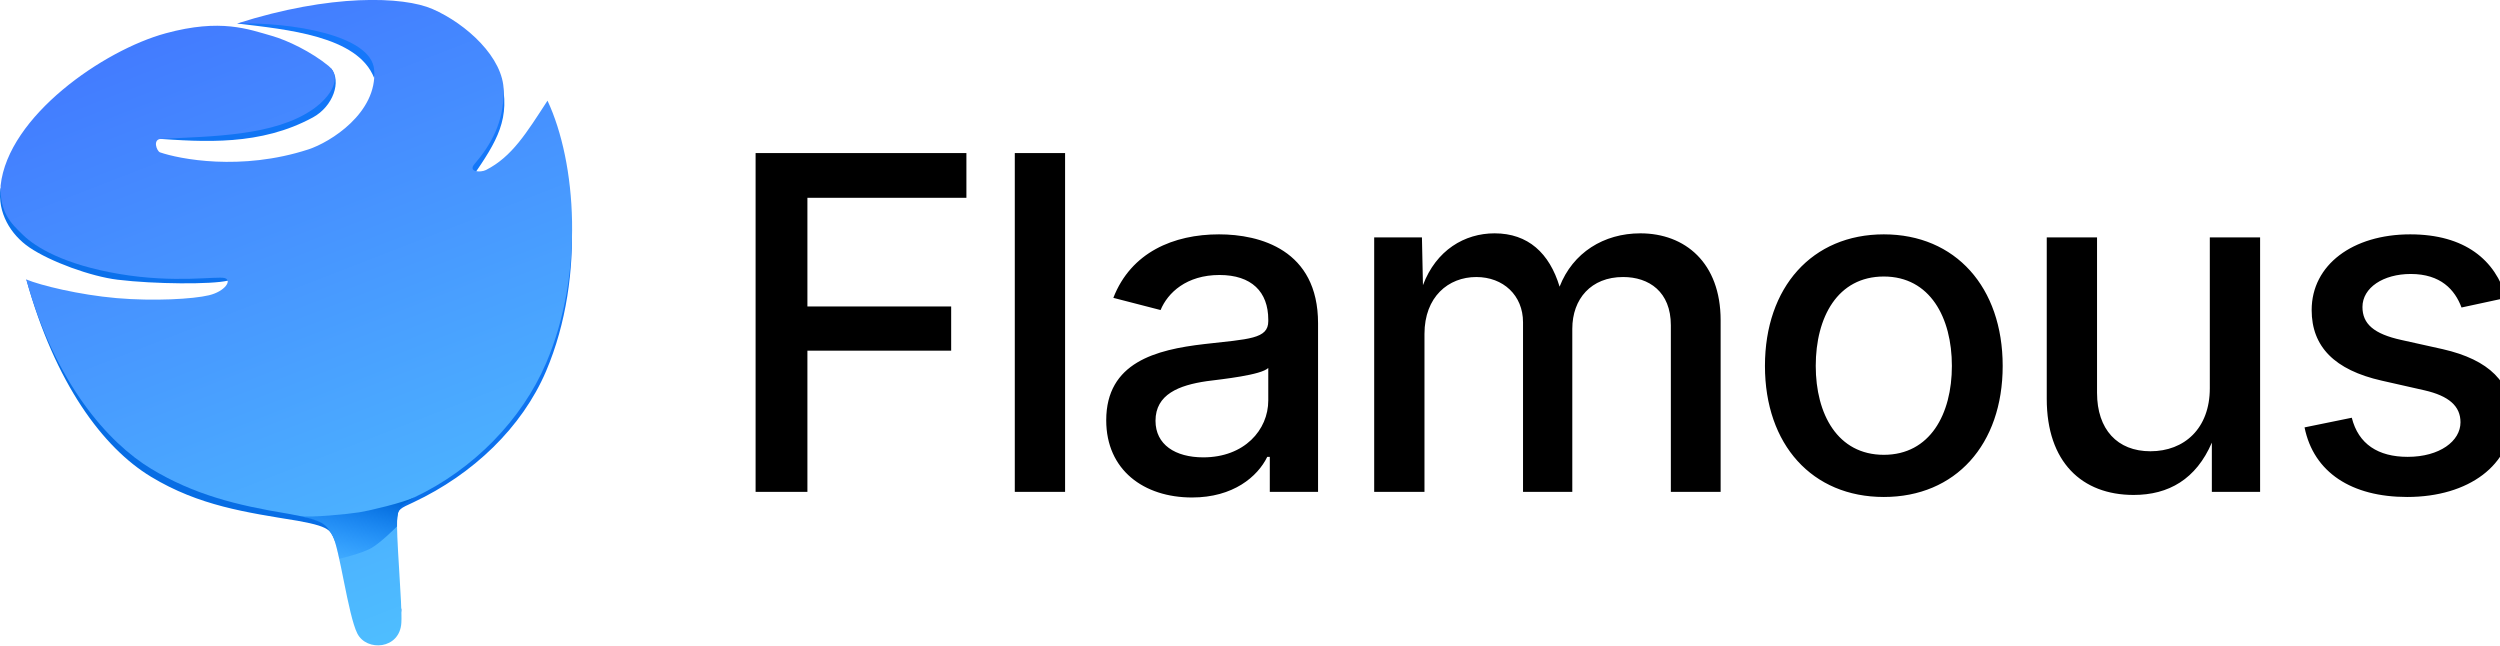
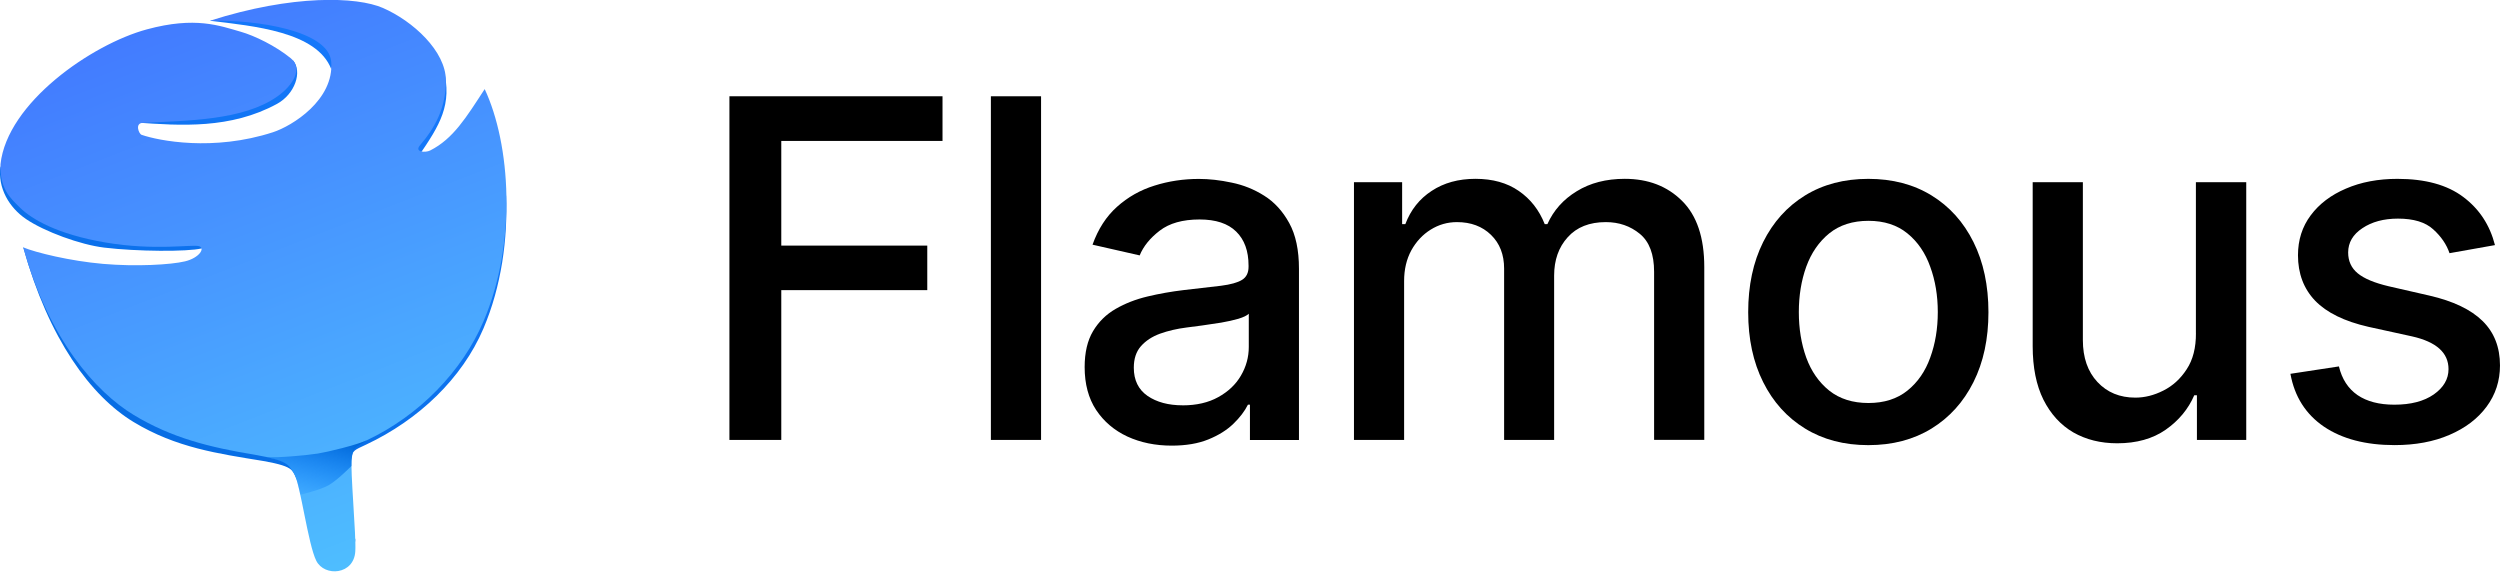
- <svg xmlns="http://www.w3.org/2000/svg" xmlns:xlink="http://www.w3.org/1999/xlink" width="76.898mm" height="19.852mm" viewBox="0 0 76.898 19.852" version="1.1" id="svg2158">
+ <svg xmlns="http://www.w3.org/2000/svg" xmlns:xlink="http://www.w3.org/1999/xlink" width="75.775mm" height="17.319mm" viewBox="0 0 75.775 17.319" version="1.1" id="svg2158">
  <defs id="defs2152">
-     <linearGradient xlink:href="#linearGradient1800" id="linearGradient1827" gradientUnits="userSpaceOnUse" gradientTransform="matrix(1.065617,0,0,1.065617,437.8122,237.3787)" x1="1202.846" y1="1616.844" x2="1212.931" y2="1599.376" />
+     <linearGradient xlink:href="#linearGradient1800" id="linearGradient1872" gradientUnits="userSpaceOnUse" gradientTransform="matrix(1.065617,0,0,1.065617,437.8122,237.3787)" x1="1202.846" y1="1616.844" x2="1212.931" y2="1599.376" />
    <linearGradient id="linearGradient1800">
      <stop id="stop1796" offset="0" style="stop-color:#0068d9;stop-opacity:1" />
      <stop id="stop1798" offset="1" style="stop-color:#187aff;stop-opacity:1" />
    </linearGradient>
-     <linearGradient xlink:href="#linearGradient1597" id="linearGradient1829" gradientUnits="userSpaceOnUse" gradientTransform="matrix(1.535546,-0.2087202,0.2087202,1.535546,27.38682,419.1784)" x1="951.226" y1="1118.328" x2="954.567" y2="1132.28" />
+     <linearGradient xlink:href="#linearGradient1597" id="linearGradient1874" gradientUnits="userSpaceOnUse" gradientTransform="matrix(1.535546,-0.2087202,0.2087202,1.535546,27.38682,419.1784)" x1="951.226" y1="1118.328" x2="954.567" y2="1132.28" />
    <linearGradient id="linearGradient1597">
      <stop id="stop1593" offset="0" style="stop-color:#406eff;stop-opacity:1" />
      <stop id="stop1595" offset="1" style="stop-color:#4fc3ff;stop-opacity:1" />
    </linearGradient>
-     <linearGradient xlink:href="#linearGradient1777" id="linearGradient1831" gradientUnits="userSpaceOnUse" gradientTransform="matrix(0.2819445,0,0,0.2819445,437.8122,360.8705)" x1="4569.436" y1="5651.492" x2="4567.568" y2="5658.466" />
+     <linearGradient xlink:href="#linearGradient1777" id="linearGradient1876" gradientUnits="userSpaceOnUse" gradientTransform="matrix(0.2819445,0,0,0.2819445,437.8122,360.8705)" x1="4569.436" y1="5651.492" x2="4567.568" y2="5658.466" />
    <linearGradient id="linearGradient1777">
      <stop id="stop1772" offset="0" style="stop-color:#0068d9;stop-opacity:1" />
      <stop id="stop1774" offset="1" style="stop-color:#007aff;stop-opacity:0.117" />
    </linearGradient>
  </defs>
-   <g id="layer1" transform="translate(10.4786,-98.84189)">
-     <g transform="translate(-1560.987,-1835.391)" id="g2122">
-       <g transform="matrix(1.155033,0,0,1.155033,-242.213,-302.3356)" id="g1837">
-         <g transform="translate(-164.0422,-4.762501)" id="g1821">
-           <path id="path1815" d="m 1724.483,1941.66 c -0.305,0.06 -1.74,0.012 -2.027,0.096 1.306,0.16 3.213,0.325 3.647,1.455 0.064,-0.187 0.012,-0.295 0,-0.509 -0.042,-0.529 -0.756,-0.86 -1.619,-1.046 z m 0.358,1.518 c -0.098,0.121 -0.222,0.237 -0.367,0.339 -1.02,0.714 -2.682,0.722 -4.031,0.789 -0.257,0 -0.303,0.48 -0.218,0.51 1.354,0.098 2.851,0.199 4.245,-0.559 0.537,-0.292 0.771,-0.962 0.485,-1.306 -0.015,-0.012 -0.099,0.239 -0.114,0.227 z m 4.638,0.022 c -0.096,0.571 -0.45,1.574 -0.706,2.018 -0.591,0.078 -0.258,0.662 -0.047,0.614 0.643,-0.94 1.029,-1.546 0.753,-2.631 z m -13.327,2.925 c -0.09,0.67 0.272,1.255 0.766,1.593 0.559,0.381 1.642,0.775 2.351,0.861 0.99,0.12 2.512,0.128 2.935,0.025 0.428,-0.102 0.122,-0.297 -0.085,-0.352 -0.207,-0.056 -1.325,0.142 -2.806,-0.11 -1.481,-0.252 -2.228,-0.715 -2.563,-1.039 -0.239,-0.273 -0.52,-0.708 -0.599,-0.977 z m 15.21,0.876 c -0.044,1.063 -0.254,2.164 -0.682,3.167 -0.642,1.503 -1.931,2.832 -3.51,3.575 -0.403,0.19 -0.404,0.152 -0.453,0.529 -0.015,0.121 -0.032,0.334 -0.016,0.675 0.039,-0.272 0.092,-0.273 0.454,-0.444 1.579,-0.744 2.883,-1.986 3.525,-3.489 0.543,-1.273 0.736,-2.704 0.682,-4.014 z m -14.524,1.571 c 0.769,2.77 2.042,4.481 3.322,5.255 1.28,0.775 2.541,0.949 3.899,1.171 1.009,0.179 0.859,0.3 1.042,0.621 0.18,0.306 0.304,1.542 0.552,2.031 0.247,0.489 1.132,0.425 1.173,-0.285 0.011,-0.134 0,0.159 -0.018,-0.153 -0.135,0.586 -0.924,0.048 -1.155,-0.409 -0.247,-0.489 -0.477,-1.38 -0.657,-1.685 -0.18,-0.306 -0.189,-0.763 -1.198,-0.942 -1.358,-0.223 -2.215,-0.352 -3.637,-1.197 -1.226,-0.757 -2.27,-1.938 -3.027,-4.095 -0.112,-0.034 -0.225,-0.283 -0.296,-0.313 z" style="color:#000000;font-style:normal;font-variant:normal;font-weight:normal;font-stretch:normal;font-size:medium;line-height:normal;font-family:sans-serif;font-variant-ligatures:normal;font-variant-position:normal;font-variant-caps:normal;font-variant-numeric:normal;font-variant-alternates:normal;font-feature-settings:normal;text-indent:0;text-align:start;text-decoration:none;text-decoration-line:none;text-decoration-style:solid;text-decoration-color:#000000;letter-spacing:normal;word-spacing:normal;text-transform:none;writing-mode:lr-tb;direction:ltr;text-orientation:mixed;dominant-baseline:auto;baseline-shift:baseline;text-anchor:start;white-space:normal;shape-padding:0;clip-rule:nonzero;display:inline;overflow:visible;visibility:visible;opacity:1;isolation:auto;mix-blend-mode:normal;color-interpolation:sRGB;color-interpolation-filters:linearRGB;solid-color:#000000;solid-opacity:1;vector-effect:none;fill:url(#linearGradient1827);fill-opacity:1;fill-rule:nonzero;stroke:none;stroke-width:1.179;stroke-linecap:round;stroke-linejoin:miter;stroke-miterlimit:4;stroke-dasharray:none;stroke-dashoffset:0;stroke-opacity:1;color-rendering:auto;image-rendering:auto;shape-rendering:auto;text-rendering:auto;enable-background:accumulate" />
-           <path id="path1817" d="m 1722.455,1941.756 c 1.409,-0.036 3.574,0.298 3.647,1.234 0.09,1.146 -1.171,1.93 -1.752,2.119 -1.798,0.585 -3.443,0.254 -3.952,0.078 -0.085,-0.03 -0.212,-0.36 0.045,-0.36 1.349,-0.067 3.012,-0.075 4.031,-0.789 0.49,-0.343 0.781,-0.851 0.414,-1.152 -0.461,-0.377 -1.095,-0.682 -1.509,-0.8 -0.626,-0.177 -1.36,-0.469 -2.826,-0.07 -1.658,0.45 -4.2,2.208 -4.399,4.056 -0.02,0.724 0.263,0.992 0.597,1.316 0.335,0.324 1.082,0.787 2.563,1.038 1.481,0.252 2.599,0.053 2.806,0.109 0.207,0.055 0.011,0.356 -0.417,0.458 -0.423,0.102 -1.469,0.162 -2.462,0.076 -0.993,-0.086 -2.022,-0.339 -2.402,-0.496 0.769,2.77 2.185,4.352 3.322,5.04 1.137,0.688 2.28,0.974 3.637,1.196 1.009,0.179 1.017,0.288 1.198,0.593 0.18,0.306 0.41,2.109 0.657,2.598 0.247,0.489 1.133,0.425 1.173,-0.285 0.031,-0.463 -0.155,-2.428 -0.108,-2.811 0.049,-0.377 0.05,-0.339 0.453,-0.529 1.579,-0.744 2.868,-2.073 3.51,-3.576 1.02,-2.388 0.81,-5.337 0.037,-6.988 -0.559,0.858 -0.944,1.494 -1.64,1.847 -0.145,0.073 -0.485,0.051 -0.305,-0.158 0.44,-0.513 0.778,-1.107 0.778,-1.943 0,-0.888 -0.992,-1.792 -1.894,-2.186 -0.78,-0.341 -2.713,-0.411 -5.201,0.384 z" style="color:#000000;font-style:normal;font-variant:normal;font-weight:normal;font-stretch:normal;font-size:medium;line-height:normal;font-family:sans-serif;font-variant-ligatures:normal;font-variant-position:normal;font-variant-caps:normal;font-variant-numeric:normal;font-variant-alternates:normal;font-feature-settings:normal;text-indent:0;text-align:start;text-decoration:none;text-decoration-line:none;text-decoration-style:solid;text-decoration-color:#000000;letter-spacing:normal;word-spacing:normal;text-transform:none;writing-mode:lr-tb;direction:ltr;text-orientation:mixed;dominant-baseline:auto;baseline-shift:baseline;text-anchor:start;white-space:normal;shape-padding:0;clip-rule:nonzero;display:inline;overflow:visible;visibility:visible;opacity:1;isolation:auto;mix-blend-mode:normal;color-interpolation:sRGB;color-interpolation-filters:linearRGB;solid-color:#000000;solid-opacity:1;vector-effect:none;fill:url(#linearGradient1829);fill-opacity:1;fill-rule:nonzero;stroke:none;stroke-width:1.179;stroke-linecap:round;stroke-linejoin:miter;stroke-miterlimit:4;stroke-dasharray:none;stroke-dashoffset:0;stroke-opacity:1;color-rendering:auto;image-rendering:auto;shape-rendering:auto;text-rendering:auto;enable-background:accumulate" />
-           <path style="opacity:1;fill:url(#linearGradient1831);fill-opacity:1;stroke:none;stroke-width:0.282px;stroke-linecap:butt;stroke-linejoin:miter;stroke-opacity:1" d="m 1727.171,1954.376 c -0.331,0.148 -1.175,0.351 -1.47,0.398 -0.295,0.047 -1.293,0.146 -1.567,0.1 l 0.011,0.011 c 0.633,0.14 0.7,0.259 0.854,0.52 0.053,0.091 0.112,0.326 0.173,0.606 0.011,0 0.589,-0.137 0.849,-0.282 0.262,-0.147 0.69,-0.581 0.69,-0.581 v -0.011 c -10e-4,-0.1 9e-4,-0.183 0.011,-0.235 0.049,-0.377 0.089,-0.273 0.453,-0.529 z" id="path1819" />
+   <g id="layer1" transform="translate(11.70248,-100.9628)">
+     <g id="g881" transform="translate(60.85417,32.88393)">
+       <g id="g1863" transform="matrix(1.007672,0,0,1.007672,-1636.561,-1883.146)">
+         <g id="g1861" transform="translate(-164.0422,-4.762501)">
+           <path style="color:#000000;font-style:normal;font-variant:normal;font-weight:normal;font-stretch:normal;font-size:medium;line-height:normal;font-family:sans-serif;font-variant-ligatures:normal;font-variant-position:normal;font-variant-caps:normal;font-variant-numeric:normal;font-variant-alternates:normal;font-feature-settings:normal;text-indent:0;text-align:start;text-decoration:none;text-decoration-line:none;text-decoration-style:solid;text-decoration-color:#000000;letter-spacing:normal;word-spacing:normal;text-transform:none;writing-mode:lr-tb;direction:ltr;text-orientation:mixed;dominant-baseline:auto;baseline-shift:baseline;text-anchor:start;white-space:normal;shape-padding:0;clip-rule:nonzero;display:inline;overflow:visible;visibility:visible;opacity:1;isolation:auto;mix-blend-mode:normal;color-interpolation:sRGB;color-interpolation-filters:linearRGB;solid-color:#000000;solid-opacity:1;vector-effect:none;fill:url(#linearGradient1872);fill-opacity:1;fill-rule:nonzero;stroke:none;stroke-width:1.179;stroke-linecap:round;stroke-linejoin:miter;stroke-miterlimit:4;stroke-dasharray:none;stroke-dashoffset:0;stroke-opacity:1;color-rendering:auto;image-rendering:auto;shape-rendering:auto;text-rendering:auto;enable-background:accumulate" d="m 1724.483,1941.66 c -0.305,0.06 -1.74,0.012 -2.027,0.096 1.306,0.16 3.213,0.325 3.647,1.455 0.064,-0.187 0.012,-0.295 0,-0.509 -0.042,-0.529 -0.756,-0.86 -1.619,-1.046 z m 0.358,1.518 c -0.098,0.121 -0.222,0.237 -0.367,0.339 -1.02,0.714 -2.682,0.722 -4.031,0.789 -0.257,0 -0.303,0.48 -0.218,0.51 1.354,0.098 2.851,0.199 4.245,-0.559 0.537,-0.292 0.771,-0.962 0.485,-1.306 -0.015,-0.012 -0.099,0.239 -0.114,0.227 z m 4.638,0.022 c -0.096,0.571 -0.45,1.574 -0.706,2.018 -0.591,0.078 -0.258,0.662 -0.047,0.614 0.643,-0.94 1.029,-1.546 0.753,-2.631 z m -13.327,2.925 c -0.09,0.67 0.272,1.255 0.766,1.593 0.559,0.381 1.642,0.775 2.351,0.861 0.99,0.12 2.512,0.128 2.935,0.025 0.428,-0.102 0.122,-0.297 -0.085,-0.352 -0.207,-0.056 -1.325,0.142 -2.806,-0.11 -1.481,-0.252 -2.228,-0.715 -2.563,-1.039 -0.239,-0.273 -0.52,-0.708 -0.599,-0.977 z m 15.21,0.876 c -0.044,1.063 -0.254,2.164 -0.682,3.167 -0.642,1.503 -1.931,2.832 -3.51,3.575 -0.403,0.19 -0.404,0.152 -0.453,0.529 -0.015,0.121 -0.032,0.334 -0.016,0.675 0.039,-0.272 0.092,-0.273 0.454,-0.444 1.579,-0.744 2.883,-1.986 3.525,-3.489 0.543,-1.273 0.736,-2.704 0.682,-4.014 z m -14.524,1.571 c 0.769,2.77 2.042,4.481 3.322,5.255 1.28,0.775 2.541,0.949 3.899,1.171 1.009,0.179 0.859,0.3 1.042,0.621 0.18,0.306 0.304,1.542 0.552,2.031 0.247,0.489 1.132,0.425 1.173,-0.285 0.011,-0.134 0,0.159 -0.018,-0.153 -0.135,0.586 -0.924,0.048 -1.155,-0.409 -0.247,-0.489 -0.477,-1.38 -0.657,-1.685 -0.18,-0.306 -0.189,-0.763 -1.198,-0.942 -1.358,-0.223 -2.215,-0.352 -3.637,-1.197 -1.226,-0.757 -2.27,-1.938 -3.027,-4.095 -0.112,-0.034 -0.225,-0.283 -0.296,-0.313 z" id="path1855" />
+           <path style="color:#000000;font-style:normal;font-variant:normal;font-weight:normal;font-stretch:normal;font-size:medium;line-height:normal;font-family:sans-serif;font-variant-ligatures:normal;font-variant-position:normal;font-variant-caps:normal;font-variant-numeric:normal;font-variant-alternates:normal;font-feature-settings:normal;text-indent:0;text-align:start;text-decoration:none;text-decoration-line:none;text-decoration-style:solid;text-decoration-color:#000000;letter-spacing:normal;word-spacing:normal;text-transform:none;writing-mode:lr-tb;direction:ltr;text-orientation:mixed;dominant-baseline:auto;baseline-shift:baseline;text-anchor:start;white-space:normal;shape-padding:0;clip-rule:nonzero;display:inline;overflow:visible;visibility:visible;opacity:1;isolation:auto;mix-blend-mode:normal;color-interpolation:sRGB;color-interpolation-filters:linearRGB;solid-color:#000000;solid-opacity:1;vector-effect:none;fill:url(#linearGradient1874);fill-opacity:1;fill-rule:nonzero;stroke:none;stroke-width:1.179;stroke-linecap:round;stroke-linejoin:miter;stroke-miterlimit:4;stroke-dasharray:none;stroke-dashoffset:0;stroke-opacity:1;color-rendering:auto;image-rendering:auto;shape-rendering:auto;text-rendering:auto;enable-background:accumulate" d="m 1722.455,1941.756 c 1.409,-0.036 3.574,0.298 3.647,1.234 0.09,1.146 -1.171,1.93 -1.752,2.119 -1.798,0.585 -3.443,0.254 -3.952,0.078 -0.085,-0.03 -0.212,-0.36 0.045,-0.36 1.349,-0.067 3.012,-0.075 4.031,-0.789 0.49,-0.343 0.781,-0.851 0.414,-1.152 -0.461,-0.377 -1.095,-0.682 -1.509,-0.8 -0.626,-0.177 -1.36,-0.469 -2.826,-0.07 -1.658,0.45 -4.2,2.208 -4.399,4.056 -0.02,0.724 0.263,0.992 0.597,1.316 0.335,0.324 1.082,0.787 2.563,1.038 1.481,0.252 2.599,0.053 2.806,0.109 0.207,0.055 0.011,0.356 -0.417,0.458 -0.423,0.102 -1.469,0.162 -2.462,0.076 -0.993,-0.086 -2.022,-0.339 -2.402,-0.496 0.769,2.77 2.185,4.352 3.322,5.04 1.137,0.688 2.28,0.974 3.637,1.196 1.009,0.179 1.017,0.288 1.198,0.593 0.18,0.306 0.41,2.109 0.657,2.598 0.247,0.489 1.133,0.425 1.173,-0.285 0.031,-0.463 -0.155,-2.428 -0.108,-2.811 0.049,-0.377 0.05,-0.339 0.453,-0.529 1.579,-0.744 2.868,-2.073 3.51,-3.576 1.02,-2.388 0.81,-5.337 0.037,-6.988 -0.559,0.858 -0.944,1.494 -1.64,1.847 -0.145,0.073 -0.485,0.051 -0.305,-0.158 0.44,-0.513 0.778,-1.107 0.778,-1.943 0,-0.888 -0.992,-1.792 -1.894,-2.186 -0.78,-0.341 -2.713,-0.411 -5.201,0.384 z" id="path1857" />
+           <path id="path1859" d="m 1727.171,1954.376 c -0.331,0.148 -1.175,0.351 -1.47,0.398 -0.295,0.047 -1.293,0.146 -1.567,0.1 l 0.011,0.011 c 0.633,0.14 0.7,0.259 0.854,0.52 0.053,0.091 0.112,0.326 0.173,0.606 0.011,0 0.589,-0.137 0.849,-0.282 0.262,-0.147 0.69,-0.581 0.69,-0.581 v -0.011 c -10e-4,-0.1 9e-4,-0.183 0.011,-0.235 0.049,-0.377 0.089,-0.273 0.453,-0.529 z" style="opacity:1;fill:url(#linearGradient1876);fill-opacity:1;stroke:none;stroke-width:0.282px;stroke-linecap:butt;stroke-linejoin:miter;stroke-opacity:1" />
        </g>
      </g>
-       <text id="text1825" y="1949.363" x="1572.595" style="font-style:normal;font-variant:normal;font-weight:500;font-stretch:normal;font-size:14.322px;line-height:1.25;font-family:inter;-inkscape-font-specification:'inter Medium';letter-spacing:-0.344px;word-spacing:0px;fill:#000000;fill-opacity:1;stroke:none;stroke-width:0.72" xml:space="preserve">
-         <tspan style="font-style:normal;font-variant:normal;font-weight:500;font-stretch:normal;font-family:inter;-inkscape-font-specification:'inter Medium';letter-spacing:-0.344px;word-spacing:0px;stroke-width:0.72" y="1949.363" x="1572.595" id="tspan1823">Flamous</tspan>
-       </text>
+       <g aria-label="Flamous" style="font-style:normal;font-variant:normal;font-weight:500;font-stretch:normal;font-size:14.322px;line-height:1.25;font-family:inter;-inkscape-font-specification:'inter Medium';letter-spacing:-0.344px;word-spacing:0px;fill:#000000;fill-opacity:1;stroke:none;stroke-width:0.72" id="text1867">
+         <path d="M -50.448,81.413 V 70.997 h 6.459 v 1.353 h -4.887 v 3.174 h 4.425 v 1.348 h -4.425 v 4.542 z" style="font-style:normal;font-variant:normal;font-weight:500;font-stretch:normal;font-family:inter;-inkscape-font-specification:'inter Medium';letter-spacing:-0.344px;word-spacing:0px;stroke-width:0.72" id="path883" />
+         <path d="m -41.002,70.997 v 10.416 h -1.521 V 70.997 Z" style="font-style:normal;font-variant:normal;font-weight:500;font-stretch:normal;font-family:inter;-inkscape-font-specification:'inter Medium';letter-spacing:-0.344px;word-spacing:0px;stroke-width:0.72" id="path885" />
+         <path d="m -37.041,81.586 q -0.743,0 -1.343,-0.275 -0.6,-0.28 -0.951,-0.809 -0.346,-0.529 -0.346,-1.297 0,-0.661 0.254,-1.088 0.254,-0.427 0.687,-0.676 0.432,-0.249 0.966,-0.376 0.534,-0.127 1.088,-0.193 0.702,-0.081 1.139,-0.132 0.437,-0.056 0.636,-0.178 0.198,-0.122 0.198,-0.397 v -0.036 q 0,-0.666 -0.376,-1.032 -0.371,-0.366 -1.109,-0.366 -0.768,0 -1.21,0.341 -0.437,0.336 -0.605,0.748 l -1.429,-0.325 q 0.254,-0.712 0.743,-1.149 0.493,-0.442 1.134,-0.641 0.641,-0.203 1.348,-0.203 0.468,0 0.992,0.112 0.529,0.107 0.987,0.397 0.463,0.29 0.758,0.829 0.295,0.534 0.295,1.388 v 5.188 H -34.671 V 80.345 h -0.061 q -0.147,0.295 -0.442,0.58 -0.295,0.285 -0.758,0.473 -0.463,0.188 -1.109,0.188 z m 0.331,-1.221 q 0.631,0 1.078,-0.249 0.453,-0.249 0.687,-0.651 0.239,-0.407 0.239,-0.87 v -1.007 q -0.081,0.081 -0.315,0.153 -0.229,0.066 -0.524,0.117 -0.295,0.046 -0.575,0.086 -0.28,0.036 -0.468,0.061 -0.442,0.056 -0.809,0.188 -0.361,0.132 -0.58,0.381 -0.214,0.244 -0.214,0.651 0,0.565 0.417,0.854 0.417,0.285 1.063,0.285 z" style="font-style:normal;font-variant:normal;font-weight:500;font-stretch:normal;font-family:inter;-inkscape-font-specification:'inter Medium';letter-spacing:-0.344px;word-spacing:0px;stroke-width:0.72" id="path887" />
+         <path d="m -31.518,81.413 v -7.812 h 1.46 v 1.271 h 0.097 q 0.244,-0.646 0.798,-1.007 0.554,-0.366 1.327,-0.366 0.783,0 1.312,0.366 0.534,0.366 0.788,1.007 h 0.081 q 0.28,-0.626 0.89,-0.997 0.61,-0.376 1.455,-0.376 1.063,0 1.734,0.666 0.676,0.666 0.676,2.009 v 5.238 h -1.521 v -5.096 q 0,-0.793 -0.432,-1.149 -0.432,-0.356 -1.032,-0.356 -0.743,0 -1.154,0.458 -0.412,0.453 -0.412,1.165 v 4.979 h -1.516 v -5.193 q 0,-0.636 -0.397,-1.022 -0.397,-0.387 -1.032,-0.387 -0.432,0 -0.798,0.229 -0.361,0.224 -0.585,0.626 -0.219,0.402 -0.219,0.931 v 4.816 z" style="font-style:normal;font-variant:normal;font-weight:500;font-stretch:normal;font-family:inter;-inkscape-font-specification:'inter Medium';letter-spacing:-0.344px;word-spacing:0px;stroke-width:0.72" id="path889" />
+         <path d="m -15.928,81.571 q -1.099,0 -1.917,-0.503 -0.819,-0.503 -1.271,-1.409 -0.453,-0.905 -0.453,-2.116 0,-1.216 0.453,-2.126 0.453,-0.91 1.271,-1.414 0.819,-0.503 1.917,-0.503 1.099,0 1.917,0.503 0.819,0.503 1.271,1.414 0.453,0.91 0.453,2.126 0,1.21 -0.453,2.116 -0.453,0.905 -1.271,1.409 -0.819,0.503 -1.917,0.503 z m 0.005,-1.277 q 0.712,0 1.18,-0.376 0.468,-0.376 0.692,-1.002 0.229,-0.626 0.229,-1.378 0,-0.748 -0.229,-1.373 -0.224,-0.631 -0.692,-1.012 -0.468,-0.381 -1.18,-0.381 -0.717,0 -1.19,0.381 -0.468,0.381 -0.697,1.012 -0.224,0.626 -0.224,1.373 0,0.753 0.224,1.378 0.229,0.626 0.697,1.002 0.473,0.376 1.19,0.376 z" style="font-style:normal;font-variant:normal;font-weight:500;font-stretch:normal;font-family:inter;-inkscape-font-specification:'inter Medium';letter-spacing:-0.344px;word-spacing:0px;stroke-width:0.72" id="path891" />
+         <path d="m -5.999,78.173 v -4.572 h 1.526 v 7.812 h -1.495 v -1.353 h -0.081 q -0.27,0.626 -0.865,1.043 -0.59,0.412 -1.47,0.412 -0.753,0 -1.332,-0.331 -0.575,-0.336 -0.905,-0.992 -0.325,-0.656 -0.325,-1.622 v -4.969 h 1.521 v 4.786 q 0,0.798 0.442,1.271 0.442,0.473 1.149,0.473 0.427,0 0.849,-0.214 0.427,-0.214 0.707,-0.646 0.285,-0.432 0.28,-1.099 z" style="font-style:normal;font-variant:normal;font-weight:500;font-stretch:normal;font-family:inter;-inkscape-font-specification:'inter Medium';letter-spacing:-0.344px;word-spacing:0px;stroke-width:0.72" id="path893" />
+         <path d="M 3.066,75.508 1.688,75.753 Q 1.555,75.356 1.194,75.03 0.838,74.705 0.126,74.705 q -0.646,0 -1.078,0.29 -0.432,0.285 -0.432,0.737 0,0.392 0.29,0.631 0.29,0.239 0.936,0.392 L 1.082,77.039 q 1.078,0.249 1.607,0.768 0.529,0.519 0.529,1.348 0,0.702 -0.407,1.251 -0.402,0.544 -1.124,0.854 -0.717,0.31 -1.663,0.31 -1.312,0 -2.141,-0.559 -0.829,-0.565 -1.017,-1.602 l 1.47,-0.224 q 0.137,0.575 0.565,0.87 0.427,0.29 1.114,0.29 0.748,0 1.195,-0.31 0.448,-0.315 0.448,-0.768 0,-0.743 -1.104,-0.992 L -0.769,77.985 Q -1.862,77.736 -2.386,77.192 -2.905,76.648 -2.905,75.814 q 0,-0.692 0.387,-1.21 0.387,-0.519 1.068,-0.809 0.682,-0.295 1.561,-0.295 1.266,0 1.994,0.549 0.727,0.544 0.961,1.46 z" style="font-style:normal;font-variant:normal;font-weight:500;font-stretch:normal;font-family:inter;-inkscape-font-specification:'inter Medium';letter-spacing:-0.344px;word-spacing:0px;stroke-width:0.72" id="path895" />
+       </g>
    </g>
  </g>
</svg>
